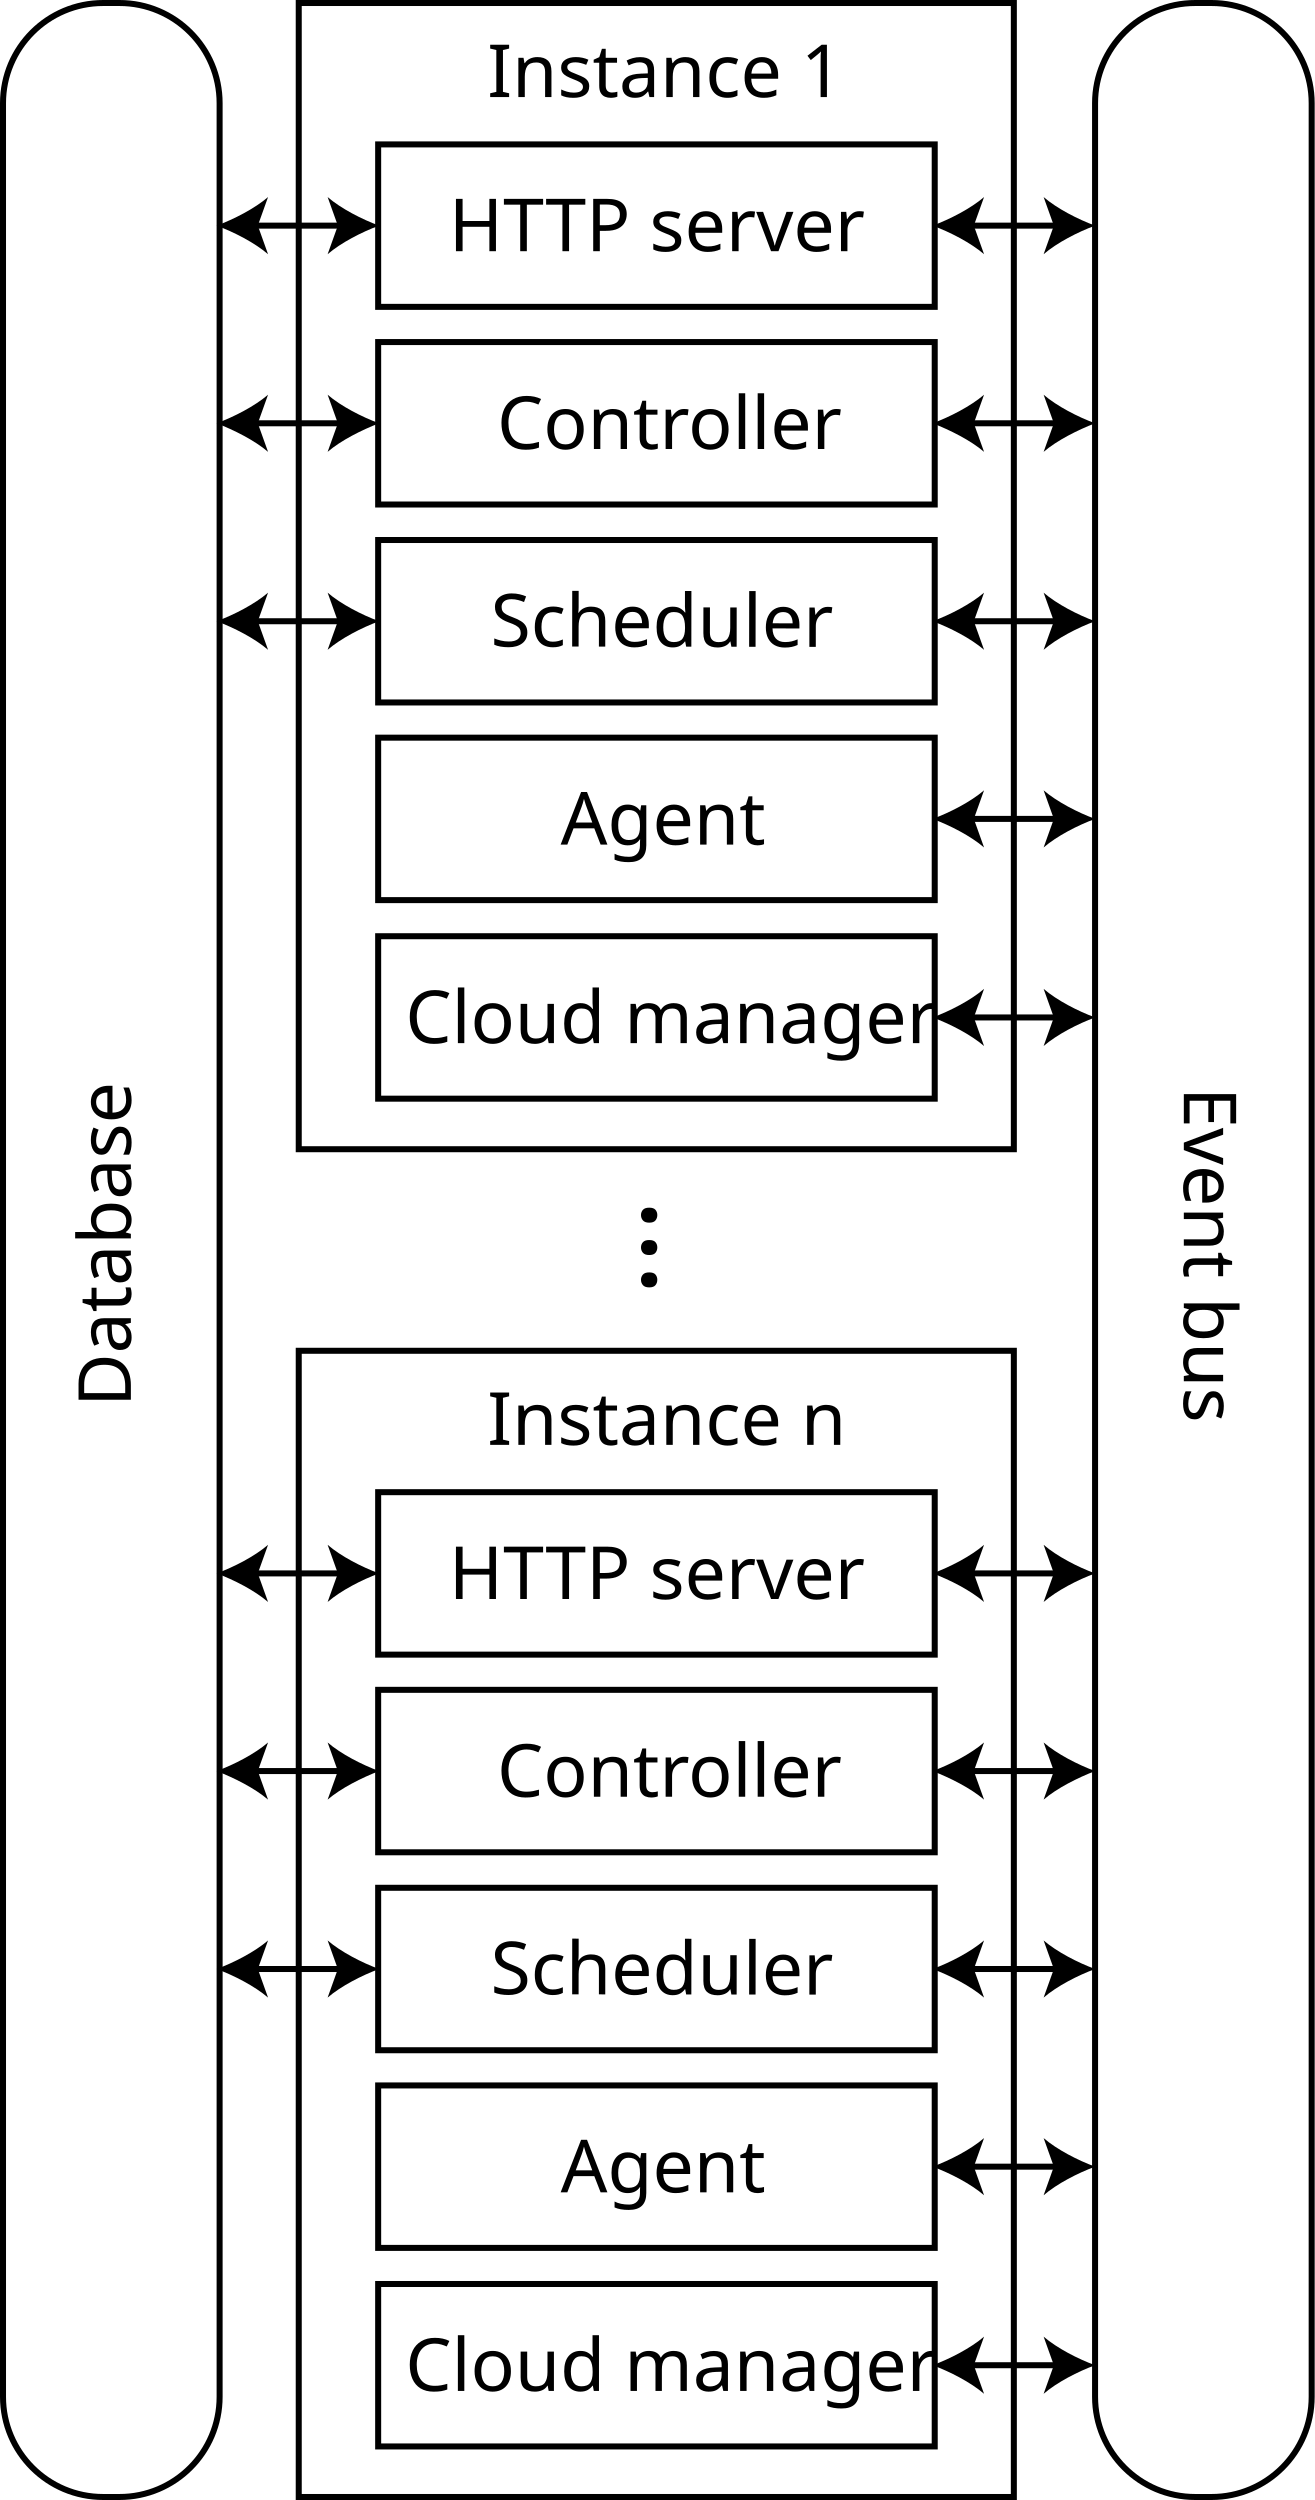
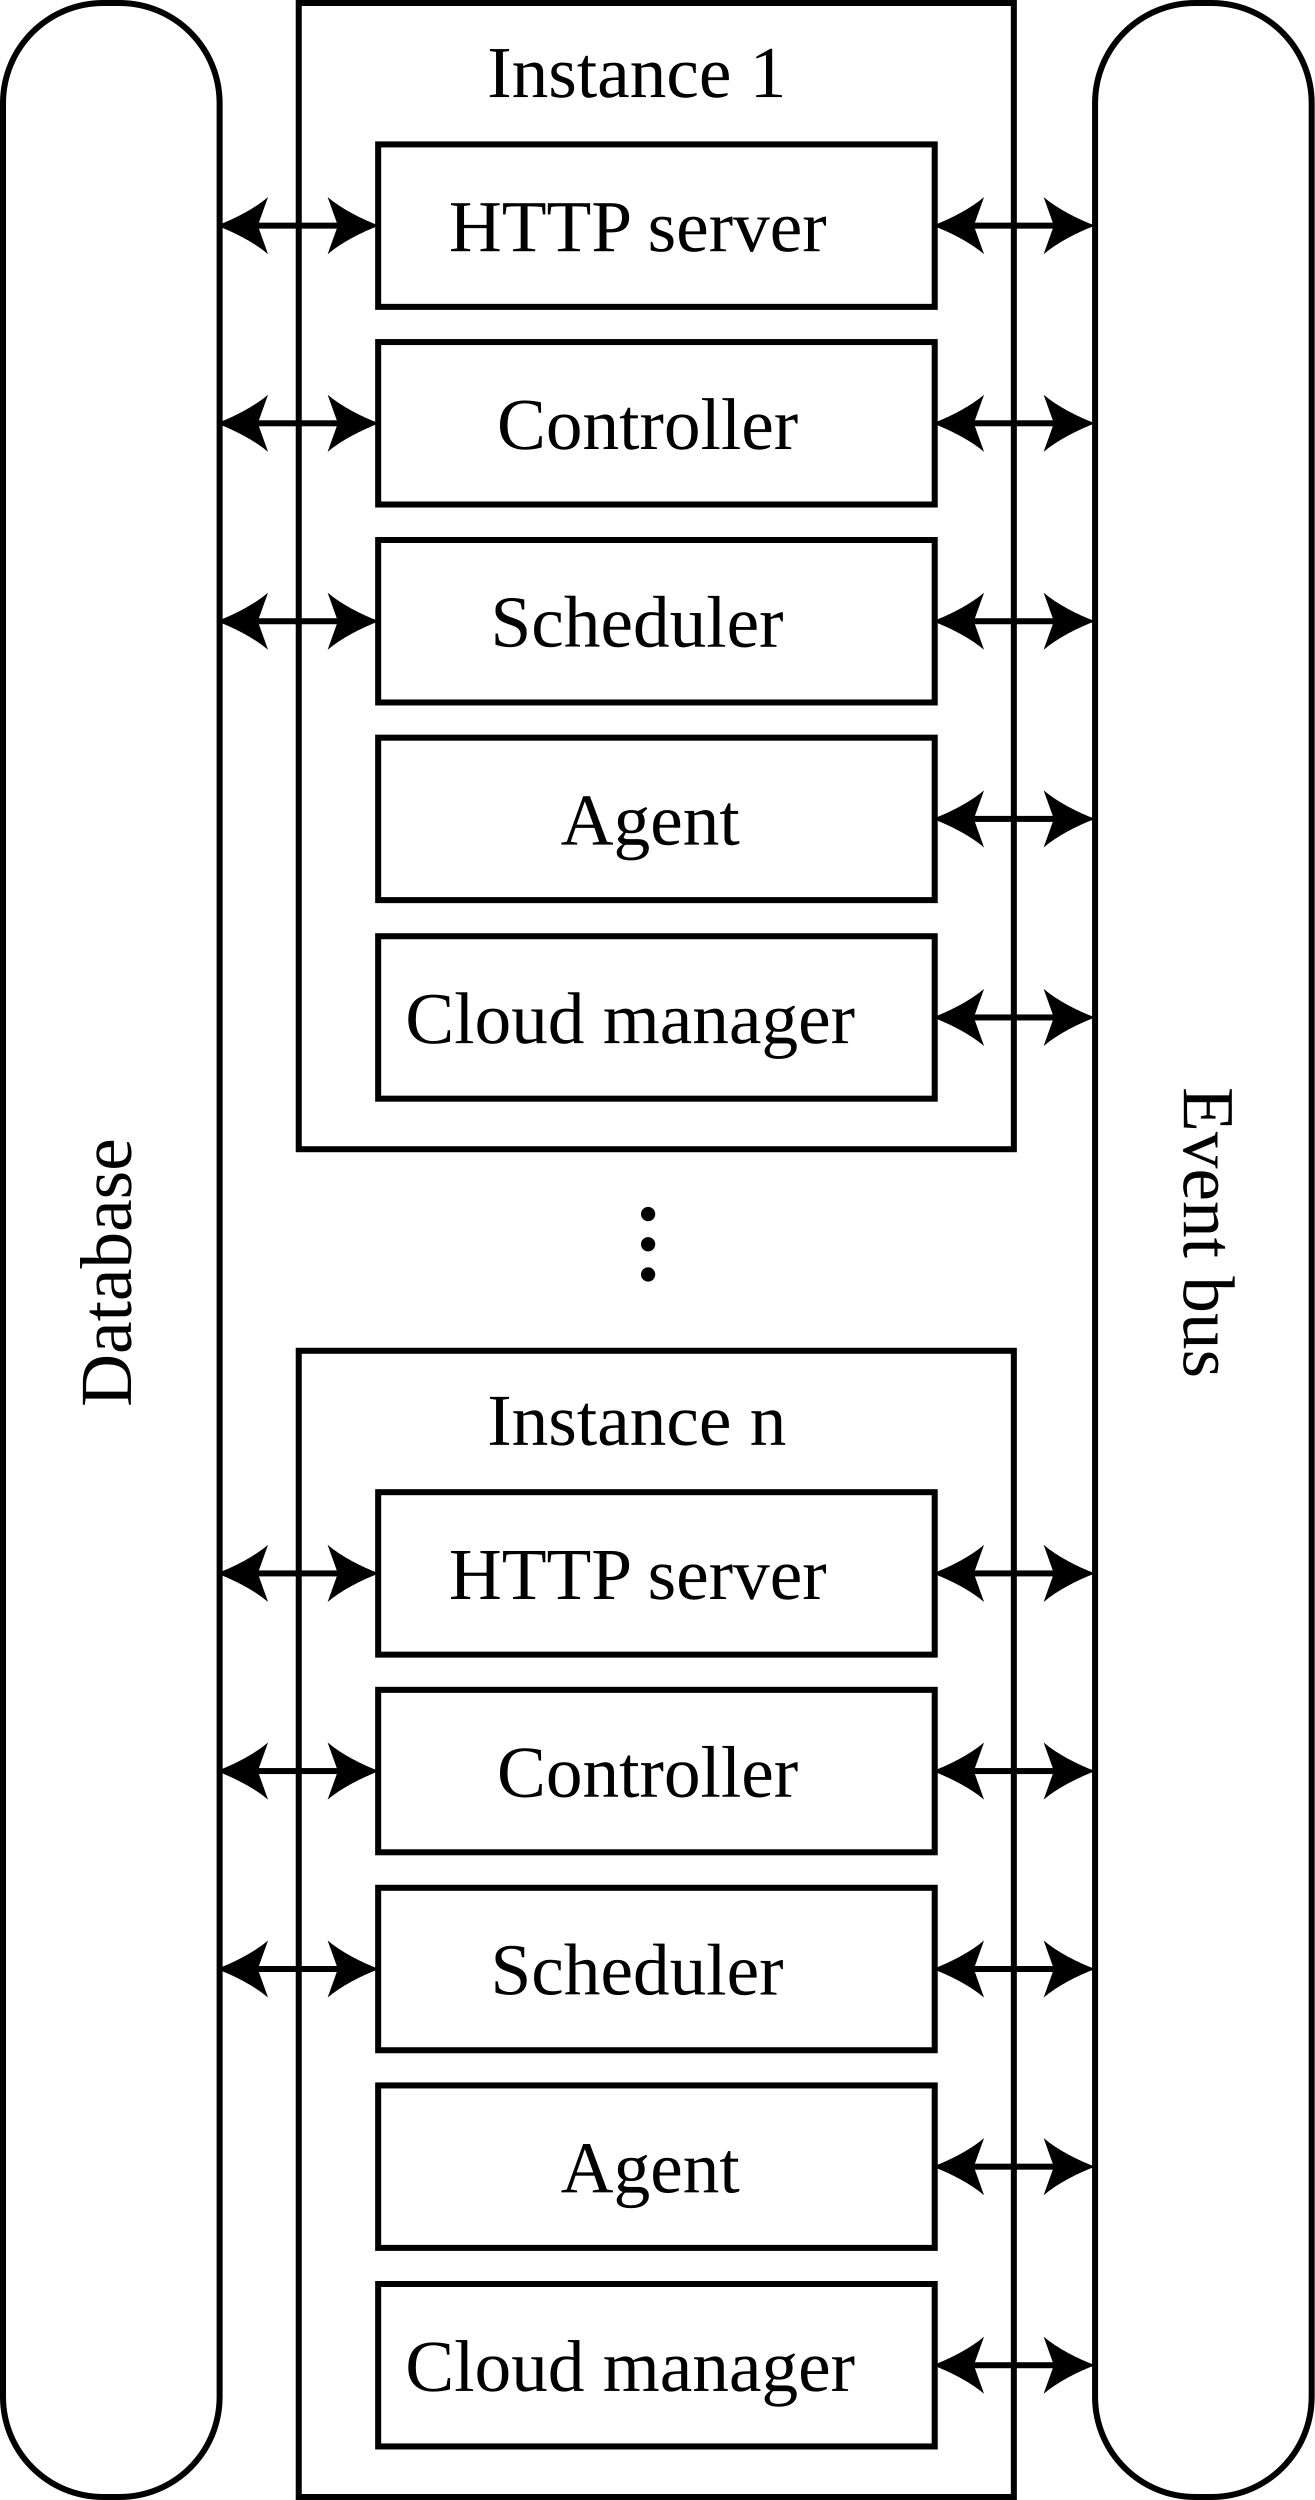
<svg xmlns="http://www.w3.org/2000/svg" version="1.1" id="Layer_1" x="0px" y="0px" viewBox="0 0 437 831" style="enable-background:new 0 0 437 831;" xml:space="preserve">
  <style type="text/css">
	.st0{fill:none;}
- 	.st1{font-family:'ArialMT';}
+ 	.st1{}
	.st2{font-size:24.357px;}
	.st3{fill:none;stroke:#000000;stroke-width:2;stroke-miterlimit:10;}
	.st4{font-size:24.36px;}
	.st5{font-size:40.146px;}
</style>
  <g>
    <g>
      <rect x="125.7" y="48" class="st0" width="185" height="54" />
      <path d="M309.7,49v52h-183V49H309.7 M311.7,47h-187v56h187V47L311.7,47z" />
    </g>
    <text transform="matrix(1 0 0 1 149.2005 83.4966)" class="st1 st2">HTTP server</text>
  </g>
  <g>
    <g>
      <rect x="125.7" y="113.7" class="st0" width="185" height="54" />
      <path d="M309.7,114.7v52h-183v-52H309.7 M311.7,112.7h-187v56h187V112.7L311.7,112.7z" />
    </g>
    <text transform="matrix(1 0 0 1 165.2025 149.2439)" class="st1 st2">Controller</text>
  </g>
  <g>
    <g>
      <rect x="125.7" y="179.5" class="st0" width="185" height="54" />
      <path d="M309.7,180.5v52h-183v-52H309.7 M311.7,178.5h-187v56h187V178.5L311.7,178.5z" />
    </g>
    <text transform="matrix(1 1.180000e-03 -1.180000e-03 1 163.0444 214.8843)" class="st1 st2">Scheduler</text>
  </g>
  <g>
    <g>
      <line class="st3" x1="113.9" y1="75" x2="84.1" y2="75" />
      <g>
        <path d="M126,75c-5.7-2.1-12.7-5.7-17.1-9.5l3.4,9.5l-3.4,9.5C113.3,80.7,120.3,77.1,126,75z" />
      </g>
      <g>
        <path d="M72,75c5.7-2.1,12.7-5.7,17.1-9.5L85.7,75l3.4,9.5C84.7,80.7,77.7,77.1,72,75z" />
      </g>
    </g>
  </g>
  <rect x="99.3" y="1" class="st3" width="237.7" height="381" />
  <text transform="matrix(1 0 0 1 161.965 32.27)" class="st1 st4">Instance 1</text>
  <g>
    <g>
      <rect x="125.7" y="245.2" class="st0" width="185" height="54" />
      <path d="M309.7,246.2v52h-183v-52H309.7 M311.7,244.2h-187v56h187V244.2L311.7,244.2z" />
    </g>
    <text transform="matrix(1 0 0 1 186.3592 280.7386)" class="st1 st2">Agent</text>
  </g>
  <g>
    <g>
      <line class="st3" x1="113.9" y1="140.7" x2="84.1" y2="140.7" />
      <g>
        <path d="M126,140.7c-5.7-2.1-12.7-5.7-17.1-9.5l3.4,9.5l-3.4,9.5C113.3,146.4,120.3,142.9,126,140.7z" />
      </g>
      <g>
        <path d="M72,140.7c5.7-2.1,12.7-5.7,17.1-9.5l-3.4,9.5l3.4,9.5C84.7,146.4,77.7,142.9,72,140.7z" />
      </g>
    </g>
  </g>
  <g>
    <g>
      <line class="st3" x1="113.9" y1="206.5" x2="84.1" y2="206.5" />
      <g>
        <path d="M126,206.5c-5.7-2.1-12.7-5.7-17.1-9.5l3.4,9.5l-3.4,9.5C113.3,212.2,120.3,208.6,126,206.5z" />
      </g>
      <g>
        <path d="M72,206.5c5.7-2.1,12.7-5.7,17.1-9.5l-3.4,9.5l3.4,9.5C84.7,212.2,77.7,208.6,72,206.5z" />
      </g>
    </g>
  </g>
  <text transform="matrix(0 1 -1 0 213.6289 398.5391)" class="st1 st5">...</text>
  <g>
    <path class="st3" d="M39.7,830h-5.4C15.9,830,1,815.1,1,796.7V34.3C1,15.9,15.9,1,34.3,1h5.4C58.1,1,73,15.9,73,34.3v762.4   C73,815.1,58.1,830,39.7,830z" />
    <text transform="matrix(0 -1 1 0 43.4974 467.6396)" class="st1 st4">Database</text>
  </g>
  <g>
    <path class="st3" d="M402.7,830h-5.4c-18.4,0-33.3-14.9-33.3-33.3V34.3C364,15.9,378.9,1,397.3,1h5.4C421.1,1,436,15.9,436,34.3   v762.4C436,815.1,421.1,830,402.7,830z" />
    <text transform="matrix(0 1 -1 0 393.5024 361.3321)" class="st1 st4">Event bus</text>
  </g>
  <g>
    <g>
      <line class="st3" x1="351.9" y1="75" x2="322.1" y2="75" />
      <g>
        <path d="M364,75c-5.7-2.1-12.7-5.7-17.1-9.5l3.4,9.5l-3.4,9.5C351.3,80.7,358.3,77.1,364,75z" />
      </g>
      <g>
        <path d="M310,75c5.7-2.1,12.7-5.7,17.1-9.5l-3.4,9.5l3.4,9.5C322.7,80.7,315.7,77.1,310,75z" />
      </g>
    </g>
  </g>
  <g>
    <g>
      <line class="st3" x1="351.9" y1="140.7" x2="322.1" y2="140.7" />
      <g>
        <path d="M364,140.7c-5.7-2.1-12.7-5.7-17.1-9.5l3.4,9.5l-3.4,9.5C351.3,146.4,358.3,142.9,364,140.7z" />
      </g>
      <g>
        <path d="M310,140.7c5.7-2.1,12.7-5.7,17.1-9.5l-3.4,9.5l3.4,9.5C322.7,146.4,315.7,142.9,310,140.7z" />
      </g>
    </g>
  </g>
  <g>
    <g>
      <line class="st3" x1="351.9" y1="206.5" x2="322.1" y2="206.5" />
      <g>
        <path d="M364,206.5c-5.7-2.1-12.7-5.7-17.1-9.5l3.4,9.5l-3.4,9.5C351.3,212.2,358.3,208.6,364,206.5z" />
      </g>
      <g>
        <path d="M310,206.5c5.7-2.1,12.7-5.7,17.1-9.5l-3.4,9.5l3.4,9.5C322.7,212.2,315.7,208.6,310,206.5z" />
      </g>
    </g>
  </g>
  <g>
    <g>
      <line class="st3" x1="351.9" y1="272.2" x2="322.1" y2="272.2" />
      <g>
        <path d="M364,272.2c-5.7-2.1-12.7-5.7-17.1-9.5l3.4,9.5l-3.4,9.5C351.3,277.9,358.3,274.3,364,272.2z" />
      </g>
      <g>
        <path d="M310,272.2c5.7-2.1,12.7-5.7,17.1-9.5l-3.4,9.5l3.4,9.5C322.7,277.9,315.7,274.3,310,272.2z" />
      </g>
    </g>
  </g>
  <g>
    <g>
      <rect x="125.7" y="311.2" class="st0" width="185" height="54" />
      <path d="M309.7,312.2v52h-183v-52H309.7 M311.7,310.2h-187v56h187V310.2L311.7,310.2z" />
    </g>
    <text transform="matrix(1 0 0 1 134.7262 346.7386)" class="st1 st2">Cloud manager</text>
  </g>
  <g>
    <g>
      <line class="st3" x1="351.9" y1="338.2" x2="322.1" y2="338.2" />
      <g>
        <path d="M364,338.2c-5.7-2.1-12.7-5.7-17.1-9.5l3.4,9.5l-3.4,9.5C351.3,343.9,358.3,340.3,364,338.2z" />
      </g>
      <g>
        <path d="M310,338.2c5.7-2.1,12.7-5.7,17.1-9.5l-3.4,9.5l3.4,9.5C322.7,343.9,315.7,340.3,310,338.2z" />
      </g>
    </g>
  </g>
  <g>
    <g>
      <rect x="125.7" y="496" class="st0" width="185" height="54" />
      <path d="M309.7,497v52h-183v-52H309.7 M311.7,495h-187v56h187V495L311.7,495z" />
    </g>
    <text transform="matrix(1 0 0 1 149.2005 531.4966)" class="st1 st2">HTTP server</text>
  </g>
  <g>
    <g>
      <rect x="125.7" y="561.7" class="st0" width="185" height="54" />
      <path d="M309.7,562.7v52h-183v-52H309.7 M311.7,560.7h-187v56h187V560.7L311.7,560.7z" />
    </g>
    <text transform="matrix(1 0 0 1 165.2025 597.2439)" class="st1 st2">Controller</text>
  </g>
  <g>
    <g>
      <rect x="125.7" y="627.5" class="st0" width="185" height="54" />
      <path d="M309.7,628.5v52h-183v-52H309.7 M311.7,626.5h-187v56h187V626.5L311.7,626.5z" />
    </g>
    <text transform="matrix(1 1.180000e-03 -1.180000e-03 1 163.0444 662.8843)" class="st1 st2">Scheduler</text>
  </g>
  <g>
    <g>
      <line class="st3" x1="113.9" y1="523" x2="84.1" y2="523" />
      <g>
        <path d="M126,523c-5.7-2.1-12.7-5.7-17.1-9.5l3.4,9.5l-3.4,9.5C113.3,528.7,120.3,525.1,126,523z" />
      </g>
      <g>
        <path d="M72,523c5.7-2.1,12.7-5.7,17.1-9.5l-3.4,9.5l3.4,9.5C84.7,528.7,77.7,525.1,72,523z" />
      </g>
    </g>
  </g>
  <rect x="99.3" y="449" class="st3" width="237.7" height="381" />
  <text transform="matrix(1 0 0 1 161.965 480.27)" class="st1 st4">Instance n</text>
  <g>
    <g>
      <rect x="125.7" y="693.2" class="st0" width="185" height="54" />
      <path d="M309.7,694.2v52h-183v-52H309.7 M311.7,692.2h-187v56h187V692.2L311.7,692.2z" />
    </g>
    <text transform="matrix(1 0 0 1 186.3592 728.7385)" class="st1 st2">Agent</text>
  </g>
  <g>
    <g>
      <line class="st3" x1="113.9" y1="588.7" x2="84.1" y2="588.7" />
      <g>
        <path d="M126,588.7c-5.7-2.1-12.7-5.7-17.1-9.5l3.4,9.5l-3.4,9.5C113.3,594.4,120.3,590.9,126,588.7z" />
      </g>
      <g>
        <path d="M72,588.7c5.7-2.1,12.7-5.7,17.1-9.5l-3.4,9.5l3.4,9.5C84.7,594.4,77.7,590.9,72,588.7z" />
      </g>
    </g>
  </g>
  <g>
    <g>
      <line class="st3" x1="113.9" y1="654.5" x2="84.1" y2="654.5" />
      <g>
        <path d="M126,654.5c-5.7-2.1-12.7-5.7-17.1-9.5l3.4,9.5l-3.4,9.5C113.3,660.2,120.3,656.6,126,654.5z" />
      </g>
      <g>
        <path d="M72,654.5c5.7-2.1,12.7-5.7,17.1-9.5l-3.4,9.5l3.4,9.5C84.7,660.2,77.7,656.6,72,654.5z" />
      </g>
    </g>
  </g>
  <g>
    <g>
      <line class="st3" x1="351.9" y1="523" x2="322.1" y2="523" />
      <g>
        <path d="M364,523c-5.7-2.1-12.7-5.7-17.1-9.5l3.4,9.5l-3.4,9.5C351.3,528.7,358.3,525.1,364,523z" />
      </g>
      <g>
        <path d="M310,523c5.7-2.1,12.7-5.7,17.1-9.5l-3.4,9.5l3.4,9.5C322.7,528.7,315.7,525.1,310,523z" />
      </g>
    </g>
  </g>
  <g>
    <g>
      <line class="st3" x1="351.9" y1="588.7" x2="322.1" y2="588.7" />
      <g>
        <path d="M364,588.7c-5.7-2.1-12.7-5.7-17.1-9.5l3.4,9.5l-3.4,9.5C351.3,594.4,358.3,590.9,364,588.7z" />
      </g>
      <g>
        <path d="M310,588.7c5.7-2.1,12.7-5.7,17.1-9.5l-3.4,9.5l3.4,9.5C322.7,594.4,315.7,590.9,310,588.7z" />
      </g>
    </g>
  </g>
  <g>
    <g>
      <line class="st3" x1="351.9" y1="654.5" x2="322.1" y2="654.5" />
      <g>
        <path d="M364,654.5c-5.7-2.1-12.7-5.7-17.1-9.5l3.4,9.5l-3.4,9.5C351.3,660.2,358.3,656.6,364,654.5z" />
      </g>
      <g>
        <path d="M310,654.5c5.7-2.1,12.7-5.7,17.1-9.5l-3.4,9.5l3.4,9.5C322.7,660.2,315.7,656.6,310,654.5z" />
      </g>
    </g>
  </g>
  <g>
    <g>
      <line class="st3" x1="351.9" y1="720.2" x2="322.1" y2="720.2" />
      <g>
        <path d="M364,720.2c-5.7-2.1-12.7-5.7-17.1-9.5l3.4,9.5l-3.4,9.5C351.3,725.9,358.3,722.3,364,720.2z" />
      </g>
      <g>
        <path d="M310,720.2c5.7-2.1,12.7-5.7,17.1-9.5l-3.4,9.5l3.4,9.5C322.7,725.9,315.7,722.3,310,720.2z" />
      </g>
    </g>
  </g>
  <g>
    <g>
      <rect x="125.7" y="759.2" class="st0" width="185" height="54" />
      <path d="M309.7,760.2v52h-183v-52H309.7 M311.7,758.2h-187v56h187V758.2L311.7,758.2z" />
    </g>
    <text transform="matrix(1 0 0 1 134.7262 794.7385)" class="st1 st2">Cloud manager</text>
  </g>
  <g>
    <g>
      <line class="st3" x1="351.9" y1="786.2" x2="322.1" y2="786.2" />
      <g>
        <path d="M364,786.2c-5.7-2.1-12.7-5.7-17.1-9.5l3.4,9.5l-3.4,9.5C351.3,791.9,358.3,788.3,364,786.2z" />
      </g>
      <g>
        <path d="M310,786.2c5.7-2.1,12.7-5.7,17.1-9.5l-3.4,9.5l3.4,9.5C322.7,791.9,315.7,788.3,310,786.2z" />
      </g>
    </g>
  </g>
</svg>
